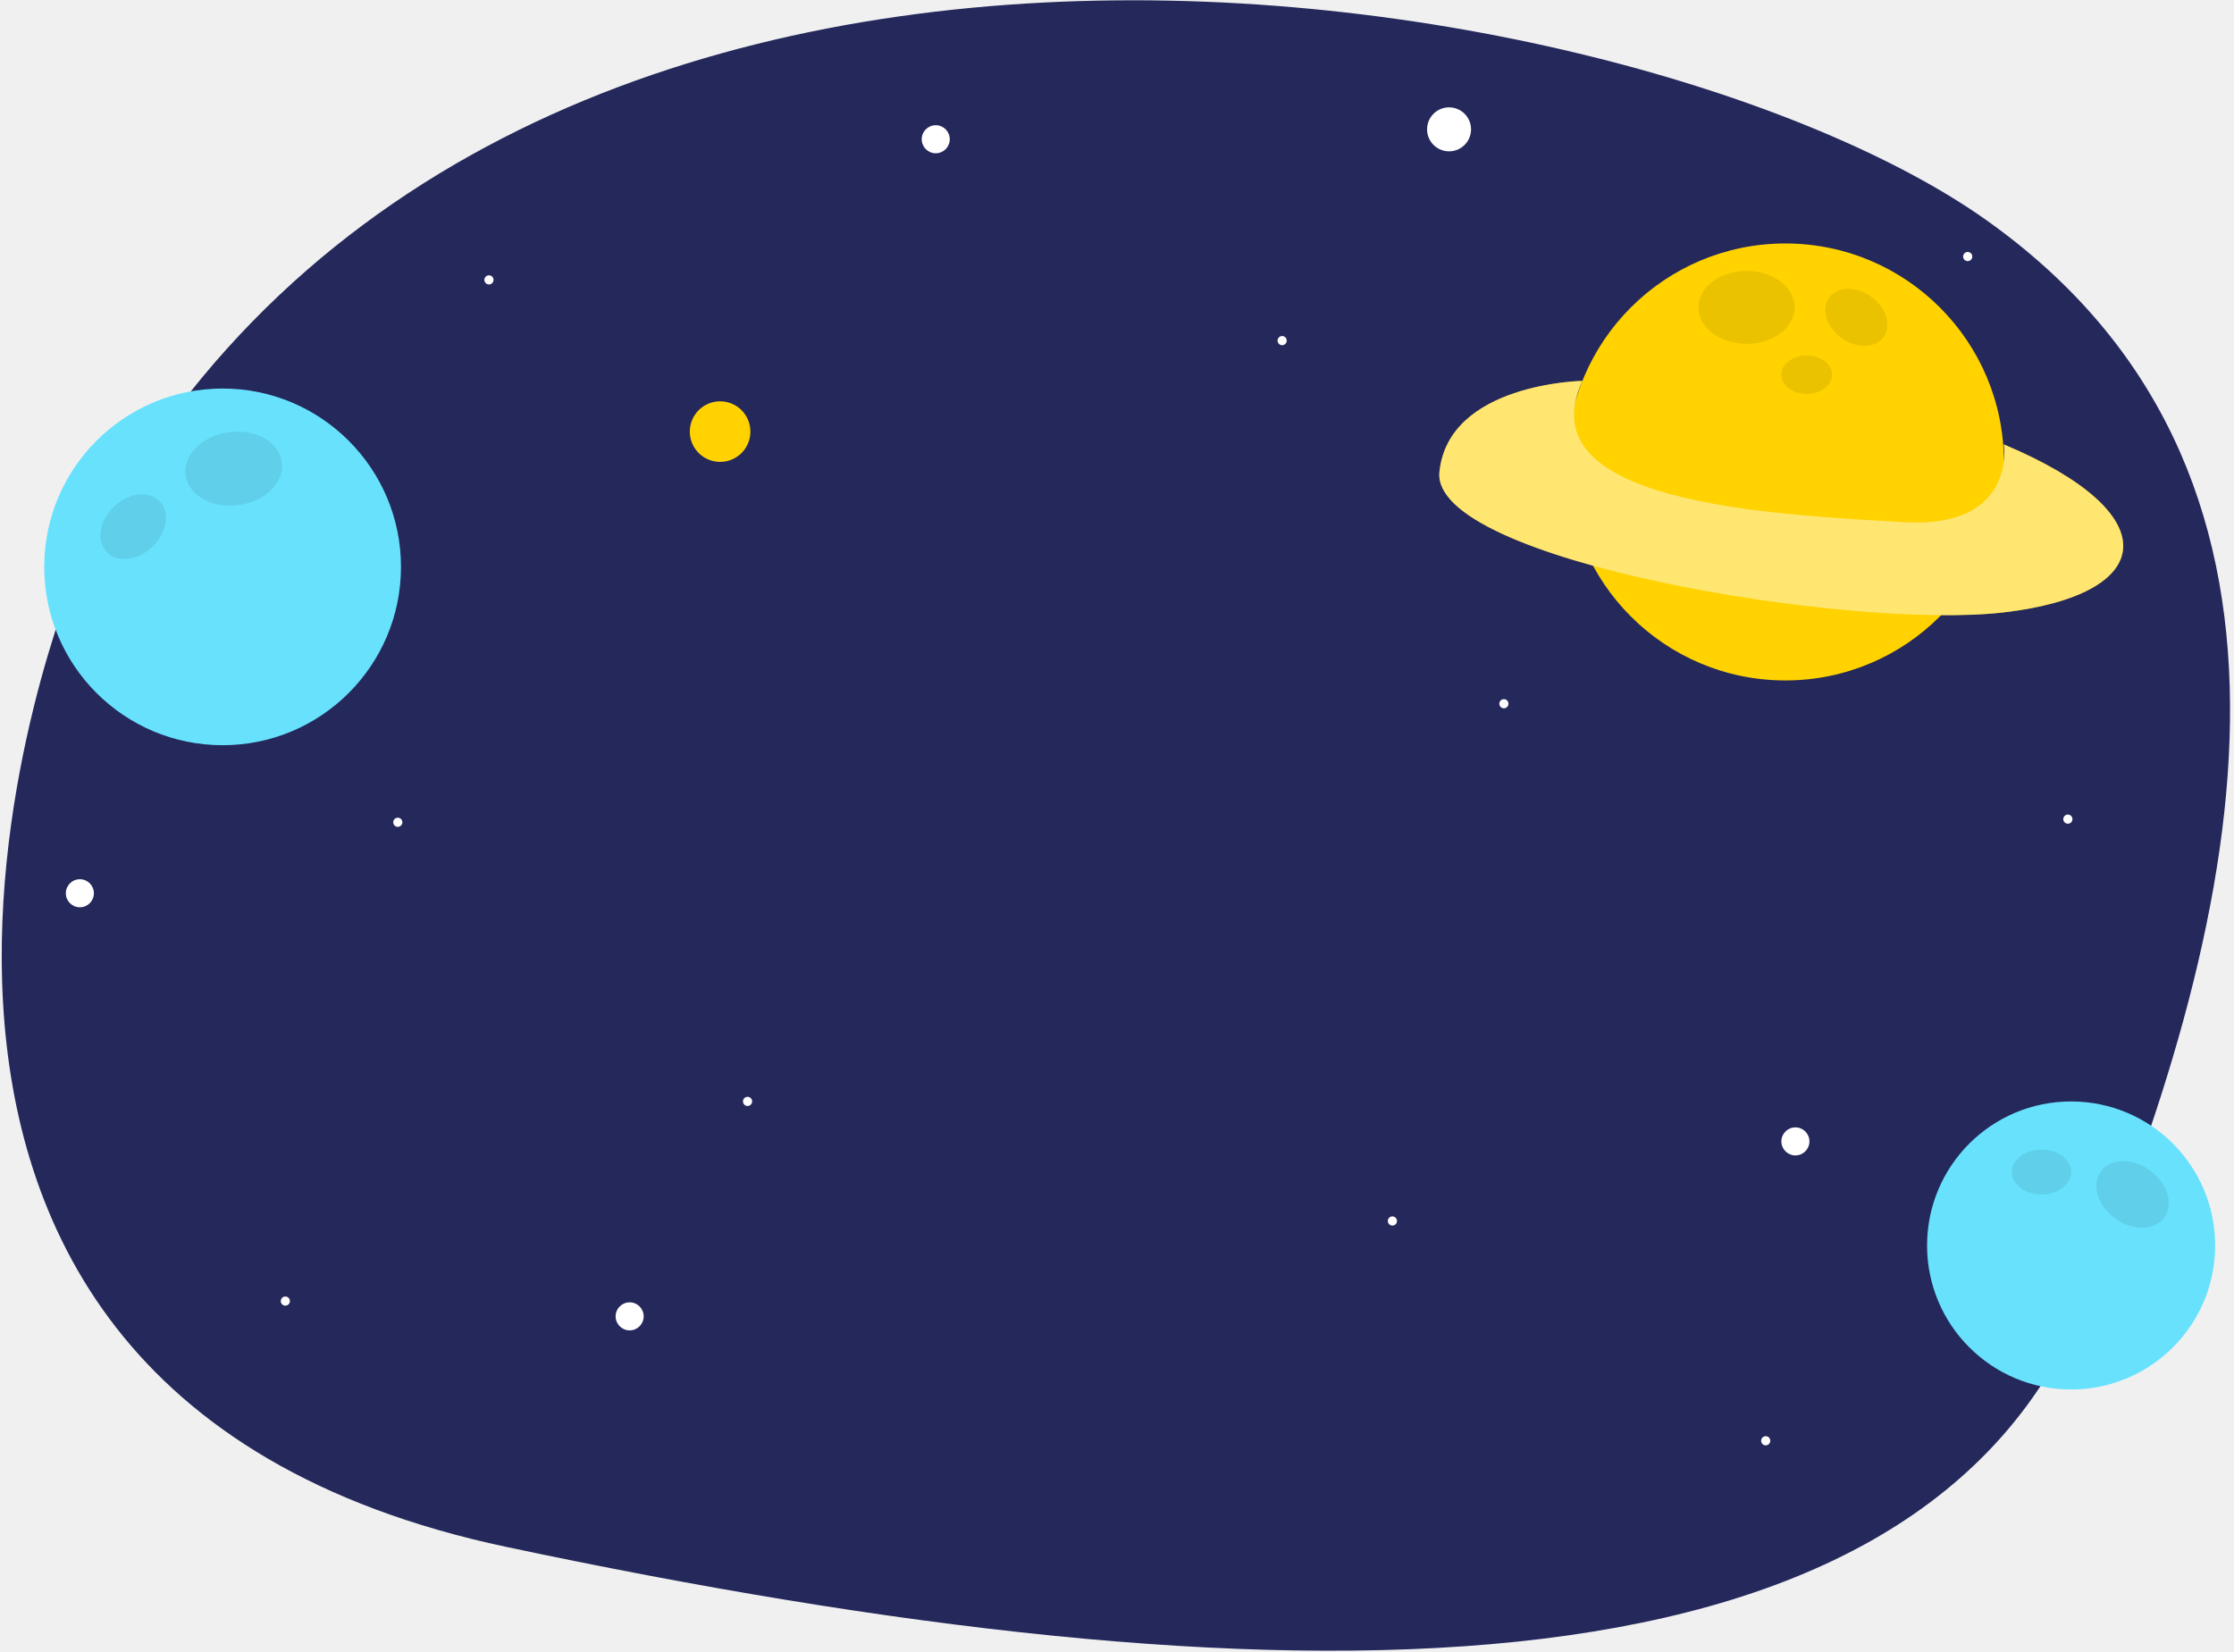
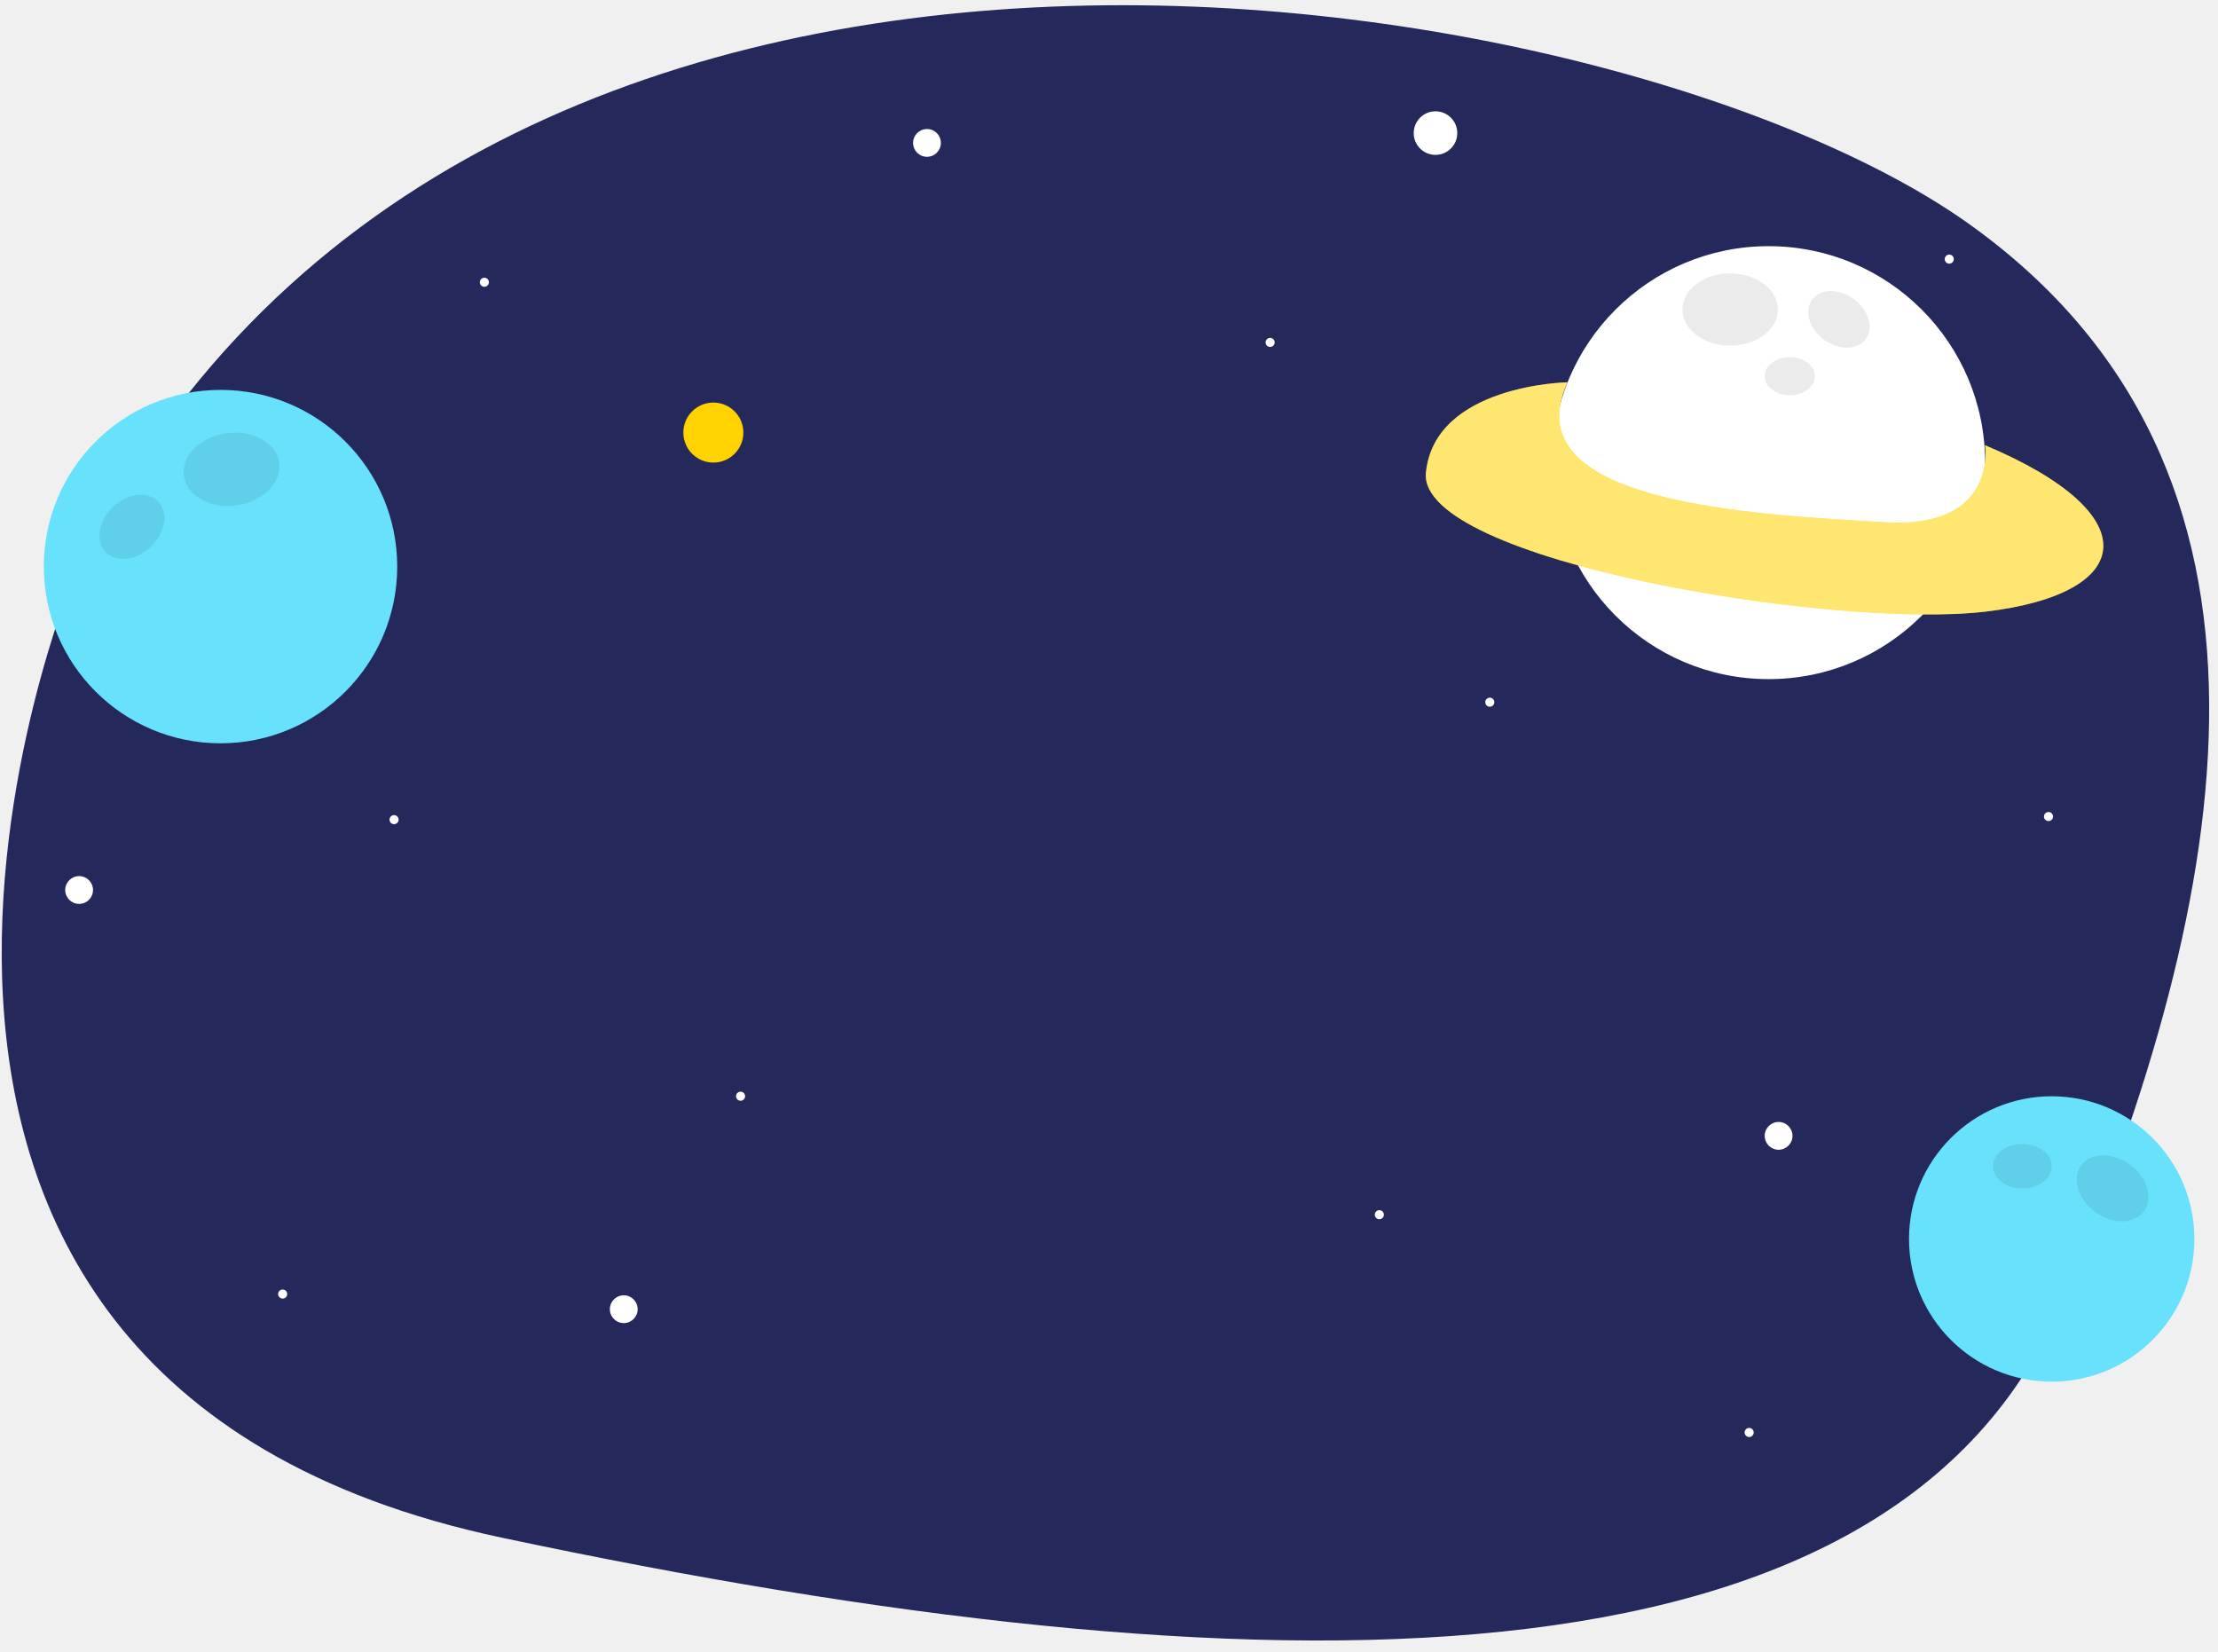
- <svg xmlns="http://www.w3.org/2000/svg" width="449" height="332" viewBox="0 0 449 332" fill="none">
-   <path d="M14.74 116.61C14.74 116.61 -51.95 278.37 101.79 310.96C255.53 343.55 384.08 345.18 418.48 262.89C452.88 180.6 469.78 94.3 399.17 44.21C328.56 -5.87 92.59 -46.36 14.74 116.61Z" fill="#24285B" />
-   <path d="M144.731 92.85C148.094 92.85 150.821 90.123 150.821 86.76C150.821 83.397 148.094 80.67 144.731 80.67C141.367 80.67 138.641 83.397 138.641 86.76C138.641 90.123 141.367 92.85 144.731 92.85Z" fill="#FFD200" />
-   <path d="M291.24 30.42C293.681 30.42 295.66 28.441 295.66 26C295.66 23.559 293.681 21.58 291.24 21.58C288.799 21.58 286.82 23.559 286.82 26C286.82 28.441 288.799 30.42 291.24 30.42Z" fill="white" />
-   <path d="M360.85 232.26C362.408 232.26 363.67 230.998 363.67 229.44C363.67 227.883 362.408 226.62 360.85 226.62C359.293 226.62 358.03 227.883 358.03 229.44C358.03 230.998 359.293 232.26 360.85 232.26Z" fill="white" />
-   <path d="M16.05 182.38C17.608 182.38 18.87 181.118 18.87 179.56C18.87 178.003 17.608 176.74 16.05 176.74C14.493 176.74 13.23 178.003 13.23 179.56C13.23 181.118 14.493 182.38 16.05 182.38Z" fill="white" />
-   <path d="M188.07 30.81C189.627 30.81 190.89 29.547 190.89 27.99C190.89 26.433 189.627 25.17 188.07 25.17C186.513 25.17 185.25 26.433 185.25 27.99C185.25 29.547 186.513 30.81 188.07 30.81Z" fill="white" />
-   <path d="M126.55 267.43C128.108 267.43 129.37 266.167 129.37 264.61C129.37 263.053 128.108 261.79 126.55 261.79C124.993 261.79 123.73 263.053 123.73 264.61C123.73 266.167 124.993 267.43 126.55 267.43Z" fill="white" />
-   <path d="M57.351 262.46C57.859 262.46 58.271 262.048 58.271 261.54C58.271 261.032 57.859 260.62 57.351 260.62C56.843 260.62 56.431 261.032 56.431 261.54C56.431 262.048 56.843 262.46 57.351 262.46Z" fill="white" />
-   <path d="M98.271 57.18C98.779 57.18 99.191 56.768 99.191 56.26C99.191 55.752 98.779 55.34 98.271 55.34C97.763 55.34 97.351 55.752 97.351 56.26C97.351 56.768 97.763 57.18 98.271 57.18Z" fill="white" />
-   <path d="M257.691 69.39C258.199 69.39 258.611 68.978 258.611 68.47C258.611 67.962 258.199 67.55 257.691 67.55C257.182 67.55 256.771 67.962 256.771 68.47C256.771 68.978 257.182 69.39 257.691 69.39Z" fill="white" />
-   <path d="M150.25 222.32C150.758 222.32 151.17 221.909 151.17 221.4C151.17 220.892 150.758 220.48 150.25 220.48C149.742 220.48 149.33 220.892 149.33 221.4C149.33 221.909 149.742 222.32 150.25 222.32Z" fill="white" />
-   <path d="M302.261 142.38C302.769 142.38 303.181 141.968 303.181 141.46C303.181 140.952 302.769 140.54 302.261 140.54C301.753 140.54 301.341 140.952 301.341 141.46C301.341 141.968 301.753 142.38 302.261 142.38Z" fill="white" />
-   <path d="M79.95 166.21C80.458 166.21 80.87 165.798 80.87 165.29C80.87 164.782 80.458 164.37 79.95 164.37C79.442 164.37 79.03 164.782 79.03 165.29C79.03 165.798 79.442 166.21 79.95 166.21Z" fill="white" />
-   <path d="M415.61 165.58C416.119 165.58 416.53 165.168 416.53 164.66C416.53 164.152 416.119 163.74 415.61 163.74C415.102 163.74 414.69 164.152 414.69 164.66C414.69 165.168 415.102 165.58 415.61 165.58Z" fill="white" />
-   <path d="M395.481 52.49C395.989 52.49 396.401 52.078 396.401 51.57C396.401 51.062 395.989 50.65 395.481 50.65C394.972 50.65 394.561 51.062 394.561 51.57C394.561 52.078 394.972 52.49 395.481 52.49Z" fill="white" />
-   <path d="M354.881 290.54C355.389 290.54 355.801 290.128 355.801 289.62C355.801 289.112 355.389 288.7 354.881 288.7C354.373 288.7 353.961 289.112 353.961 289.62C353.961 290.128 354.373 290.54 354.881 290.54Z" fill="white" />
-   <path d="M279.851 246.361C280.359 246.361 280.771 245.949 280.771 245.441C280.771 244.932 280.359 244.521 279.851 244.521C279.343 244.521 278.931 244.932 278.931 245.441C278.931 245.949 279.343 246.361 279.851 246.361Z" fill="white" />
-   <path d="M358.83 136.78C383.086 136.78 402.75 117.117 402.75 92.86C402.75 68.604 383.086 48.94 358.83 48.94C334.574 48.94 314.91 68.604 314.91 92.86C314.91 117.117 334.574 136.78 358.83 136.78Z" fill="#FFD200" />
-   <path d="M318.041 76.561C318.041 76.561 291.101 77.02 289.301 94.88C287.501 112.741 372.041 126.701 402.741 123.101C433.441 119.501 436.001 103.311 402.741 89.331C402.741 89.331 405.401 106.321 382.541 104.961C355.651 103.371 306.681 101.191 318.031 76.561H318.041Z" fill="#FFD200" />
+ <svg xmlns="http://www.w3.org/2000/svg" width="180" height="134" viewBox="0 0 180 134" fill="none">
+   <path d="M5.896 47.045C5.896 47.045 -20.78 111.749 40.716 124.785C102.212 137.821 153.632 138.473 167.392 105.557C181.152 72.641 187.912 38.121 159.668 18.085C131.424 -1.947 37.036 -18.143 5.896 47.045Z" fill="#24285B" />
+   <path d="M57.892 37.54C59.237 37.54 60.328 36.449 60.328 35.104C60.328 33.759 59.237 32.668 57.892 32.668C56.547 32.668 55.456 33.759 55.456 35.104C55.456 36.449 56.547 37.54 57.892 37.54Z" fill="#FFD200" />
+   <path d="M116.496 12.569C117.472 12.569 118.264 11.778 118.264 10.801C118.264 9.825 117.472 9.033 116.496 9.033C115.519 9.033 114.728 9.825 114.728 10.801C114.728 11.778 115.519 12.569 116.496 12.569Z" fill="white" />
+   <path d="M144.34 93.305C144.963 93.305 145.468 92.8 145.468 92.177C145.468 91.554 144.963 91.049 144.34 91.049C143.717 91.049 143.212 91.554 143.212 92.177C143.212 92.8 143.717 93.305 144.34 93.305Z" fill="white" />
+   <path d="M6.42 73.354C7.043 73.354 7.548 72.849 7.548 72.226C7.548 71.603 7.043 71.098 6.42 71.098C5.797 71.098 5.292 71.603 5.292 72.226C5.292 72.849 5.797 73.354 6.42 73.354Z" fill="white" />
+   <path d="M75.228 12.725C75.851 12.725 76.356 12.22 76.356 11.597C76.356 10.974 75.851 10.469 75.228 10.469C74.605 10.469 74.1 10.974 74.1 11.597C74.1 12.22 74.605 12.725 75.228 12.725Z" fill="white" />
+   <path d="M50.62 107.373C51.243 107.373 51.748 106.868 51.748 106.245C51.748 105.622 51.243 105.117 50.62 105.117C49.997 105.117 49.492 105.622 49.492 106.245C49.492 106.868 49.997 107.373 50.62 107.373Z" fill="white" />
+   <path d="M22.94 105.384C23.143 105.384 23.308 105.22 23.308 105.016C23.308 104.813 23.143 104.648 22.94 104.648C22.736 104.648 22.572 104.813 22.572 105.016C22.572 105.22 22.736 105.384 22.94 105.384Z" fill="white" />
+   <path d="M39.308 23.273C39.511 23.273 39.676 23.108 39.676 22.905C39.676 22.702 39.511 22.537 39.308 22.537C39.105 22.537 38.94 22.702 38.94 22.905C38.94 23.108 39.105 23.273 39.308 23.273Z" fill="white" />
+   <path d="M103.076 28.156C103.279 28.156 103.444 27.991 103.444 27.788C103.444 27.585 103.279 27.42 103.076 27.42C102.873 27.42 102.708 27.585 102.708 27.788C102.708 27.991 102.873 28.156 103.076 28.156Z" fill="white" />
+   <path d="M60.1 89.33C60.303 89.33 60.468 89.165 60.468 88.962C60.468 88.758 60.303 88.594 60.1 88.594C59.897 88.594 59.732 88.758 59.732 88.962C59.732 89.165 59.897 89.33 60.1 89.33Z" fill="white" />
+   <path d="M120.904 57.353C121.107 57.353 121.272 57.188 121.272 56.985C121.272 56.782 121.107 56.617 120.904 56.617C120.701 56.617 120.536 56.782 120.536 56.985C120.536 57.188 120.701 57.353 120.904 57.353Z" fill="white" />
+   <path d="M31.98 66.884C32.183 66.884 32.348 66.72 32.348 66.516C32.348 66.313 32.183 66.148 31.98 66.148C31.777 66.148 31.612 66.313 31.612 66.516C31.612 66.72 31.777 66.884 31.98 66.884Z" fill="white" />
+   <path d="M166.244 66.632C166.447 66.632 166.612 66.468 166.612 66.264C166.612 66.061 166.447 65.897 166.244 65.897C166.041 65.897 165.876 66.061 165.876 66.264C165.876 66.468 166.041 66.632 166.244 66.632Z" fill="white" />
+   <path d="M158.192 21.396C158.395 21.396 158.56 21.231 158.56 21.028C158.56 20.825 158.395 20.66 158.192 20.66C157.989 20.66 157.824 20.825 157.824 21.028C157.824 21.231 157.989 21.396 158.192 21.396Z" fill="white" />
+   <path d="M141.952 116.617C142.155 116.617 142.32 116.452 142.32 116.249C142.32 116.046 142.155 115.881 141.952 115.881C141.749 115.881 141.584 116.046 141.584 116.249C141.584 116.452 141.749 116.617 141.952 116.617Z" fill="white" />
+   <path d="M111.94 98.945C112.143 98.945 112.308 98.78 112.308 98.577C112.308 98.374 112.143 98.209 111.94 98.209C111.737 98.209 111.572 98.374 111.572 98.577C111.572 98.78 111.737 98.945 111.94 98.945Z" fill="white" />
+   <path d="M143.532 55.113C153.234 55.113 161.1 47.247 161.1 37.545C161.1 27.842 153.234 19.977 143.532 19.977C133.829 19.977 125.964 27.842 125.964 37.545C125.964 47.247 133.829 55.113 143.532 55.113Z" fill="white" />
+   <path d="M127.216 31.023C127.216 31.023 116.44 31.207 115.72 38.351C115 45.495 148.816 51.079 161.096 49.639C173.376 48.199 174.4 41.723 161.096 36.131C161.096 36.131 162.16 42.927 153.016 42.383C142.26 41.747 122.672 40.875 127.212 31.023H127.216Z" fill="#FFD200" />
  <g opacity="0.44">
-     <path d="M318.041 76.561C318.041 76.561 291.101 77.02 289.301 94.88C287.501 112.741 372.041 126.701 402.741 123.101C433.441 119.501 436.001 103.311 402.741 89.331C402.741 89.331 405.401 106.321 382.541 104.961C355.651 103.371 306.681 101.191 318.031 76.561H318.041Z" fill="white" />
+     <path d="M127.216 31.023C127.216 31.023 116.44 31.207 115.72 38.351C115 45.495 148.816 51.079 161.096 49.639C173.376 48.199 174.4 41.723 161.096 36.131C161.096 36.131 162.16 42.927 153.016 42.383C142.26 41.747 122.672 40.875 127.212 31.023H127.216Z" fill="white" />
  </g>
  <g opacity="0.08">
-     <path d="M351.021 69.12C356.367 69.12 360.701 65.838 360.701 61.79C360.701 57.742 356.367 54.46 351.021 54.46C345.675 54.46 341.341 57.742 341.341 61.79C341.341 65.838 345.675 69.12 351.021 69.12Z" fill="#000001" />
+     <path d="M140.408 28.048C142.547 28.048 144.28 26.735 144.28 25.116C144.28 23.496 142.547 22.184 140.408 22.184C138.27 22.184 136.536 23.496 136.536 25.116C136.536 26.735 138.27 28.048 140.408 28.048Z" fill="#000001" />
  </g>
  <g opacity="0.08">
-     <path d="M378.554 67.77C380.215 65.489 379.115 61.858 376.096 59.661C373.078 57.464 369.284 57.532 367.623 59.814C365.963 62.096 367.063 65.726 370.082 67.924C373.1 70.121 376.894 70.052 378.554 67.77Z" fill="#000001" />
+     <path d="M151.421 27.509C152.086 26.596 151.646 25.143 150.438 24.265C149.231 23.386 147.713 23.413 147.049 24.326C146.385 25.239 146.825 26.691 148.032 27.57C149.24 28.449 150.757 28.421 151.421 27.509Z" fill="#000001" />
  </g>
  <g opacity="0.08">
-     <path d="M363.121 79.18C365.943 79.18 368.231 77.452 368.231 75.32C368.231 73.188 365.943 71.46 363.121 71.46C360.299 71.46 358.011 73.188 358.011 75.32C358.011 77.452 360.299 79.18 363.121 79.18Z" fill="#000001" />
+     <path d="M145.248 32.072C146.377 32.072 147.292 31.381 147.292 30.528C147.292 29.676 146.377 28.984 145.248 28.984C144.119 28.984 143.204 29.676 143.204 30.528C143.204 31.381 144.119 32.072 145.248 32.072Z" fill="#000001" />
  </g>
-   <path d="M416.261 279.31C432.249 279.31 445.211 266.349 445.211 250.36C445.211 234.371 432.249 221.41 416.261 221.41C400.272 221.41 387.311 234.371 387.311 250.36C387.311 266.349 400.272 279.31 416.261 279.31Z" fill="#68E1FD" />
+   <path d="M166.504 112.125C172.899 112.125 178.084 106.94 178.084 100.545C178.084 94.149 172.899 88.965 166.504 88.965C160.108 88.965 154.924 94.149 154.924 100.545C154.924 106.94 160.108 112.125 166.504 112.125Z" fill="#68E1FD" />
  <g opacity="0.08">
-     <path d="M434.986 244.73C436.923 242.069 435.641 237.835 432.122 235.274C428.604 232.713 424.181 232.794 422.244 235.456C420.307 238.117 421.589 242.351 425.107 244.912C428.626 247.473 433.049 247.392 434.986 244.73Z" fill="#000001" />
+     <path d="M173.994 98.291C174.769 97.227 174.256 95.533 172.848 94.509C171.441 93.484 169.672 93.517 168.897 94.581C168.122 95.646 168.635 97.339 170.043 98.364C171.45 99.388 173.219 99.356 173.994 98.291Z" fill="#000001" />
  </g>
  <g opacity="0.08">
-     <path d="M410.311 240.11C413.602 240.11 416.271 238.091 416.271 235.6C416.271 233.109 413.602 231.09 410.311 231.09C407.019 231.09 404.351 233.109 404.351 235.6C404.351 238.091 407.019 240.11 410.311 240.11Z" fill="#000001" />
+     <path d="M164.124 96.444C165.441 96.444 166.508 95.636 166.508 94.64C166.508 93.644 165.441 92.836 164.124 92.836C162.808 92.836 161.74 93.644 161.74 94.64C161.74 95.636 162.808 96.444 164.124 96.444Z" fill="#000001" />
  </g>
-   <path d="M44.741 149.801C64.54 149.801 80.591 133.75 80.591 113.951C80.591 94.151 64.54 78.101 44.741 78.101C24.941 78.101 8.891 94.151 8.891 113.951C8.891 133.75 24.941 149.801 44.741 149.801Z" fill="#68E1FD" />
+   <path d="M17.896 60.321C25.816 60.321 32.236 53.9 32.236 45.981C32.236 38.061 25.816 31.641 17.896 31.641C9.976 31.641 3.556 38.061 3.556 45.981C3.556 53.9 9.976 60.321 17.896 60.321Z" fill="#68E1FD" />
  <g opacity="0.08">
-     <path d="M47.979 101.531C53.32 100.799 57.2 96.928 56.646 92.884C56.092 88.841 51.314 86.156 45.973 86.887C40.633 87.619 36.753 91.49 37.307 95.534C37.861 99.577 42.639 102.262 47.979 101.531Z" fill="#000001" />
+     <path d="M19.192 41.013C21.328 40.72 22.88 39.172 22.658 37.554C22.437 35.937 20.526 34.863 18.389 35.156C16.253 35.448 14.701 36.997 14.923 38.614C15.144 40.232 17.055 41.306 19.192 41.013Z" fill="#000001" />
  </g>
  <g opacity="0.08">
-     <path d="M30.633 109.895C33.572 107.071 34.223 102.98 32.088 100.758C29.953 98.536 25.839 99.024 22.9 101.848C19.962 104.672 19.31 108.763 21.445 110.985C23.581 113.207 27.694 112.719 30.633 109.895Z" fill="#000001" />
+     <path d="M12.253 44.359C13.428 43.229 13.689 41.593 12.835 40.704C11.981 39.815 10.335 40.01 9.16 41.14C7.984 42.27 7.724 43.906 8.578 44.795C9.432 45.684 11.077 45.489 12.253 44.359Z" fill="#000001" />
  </g>
</svg>
